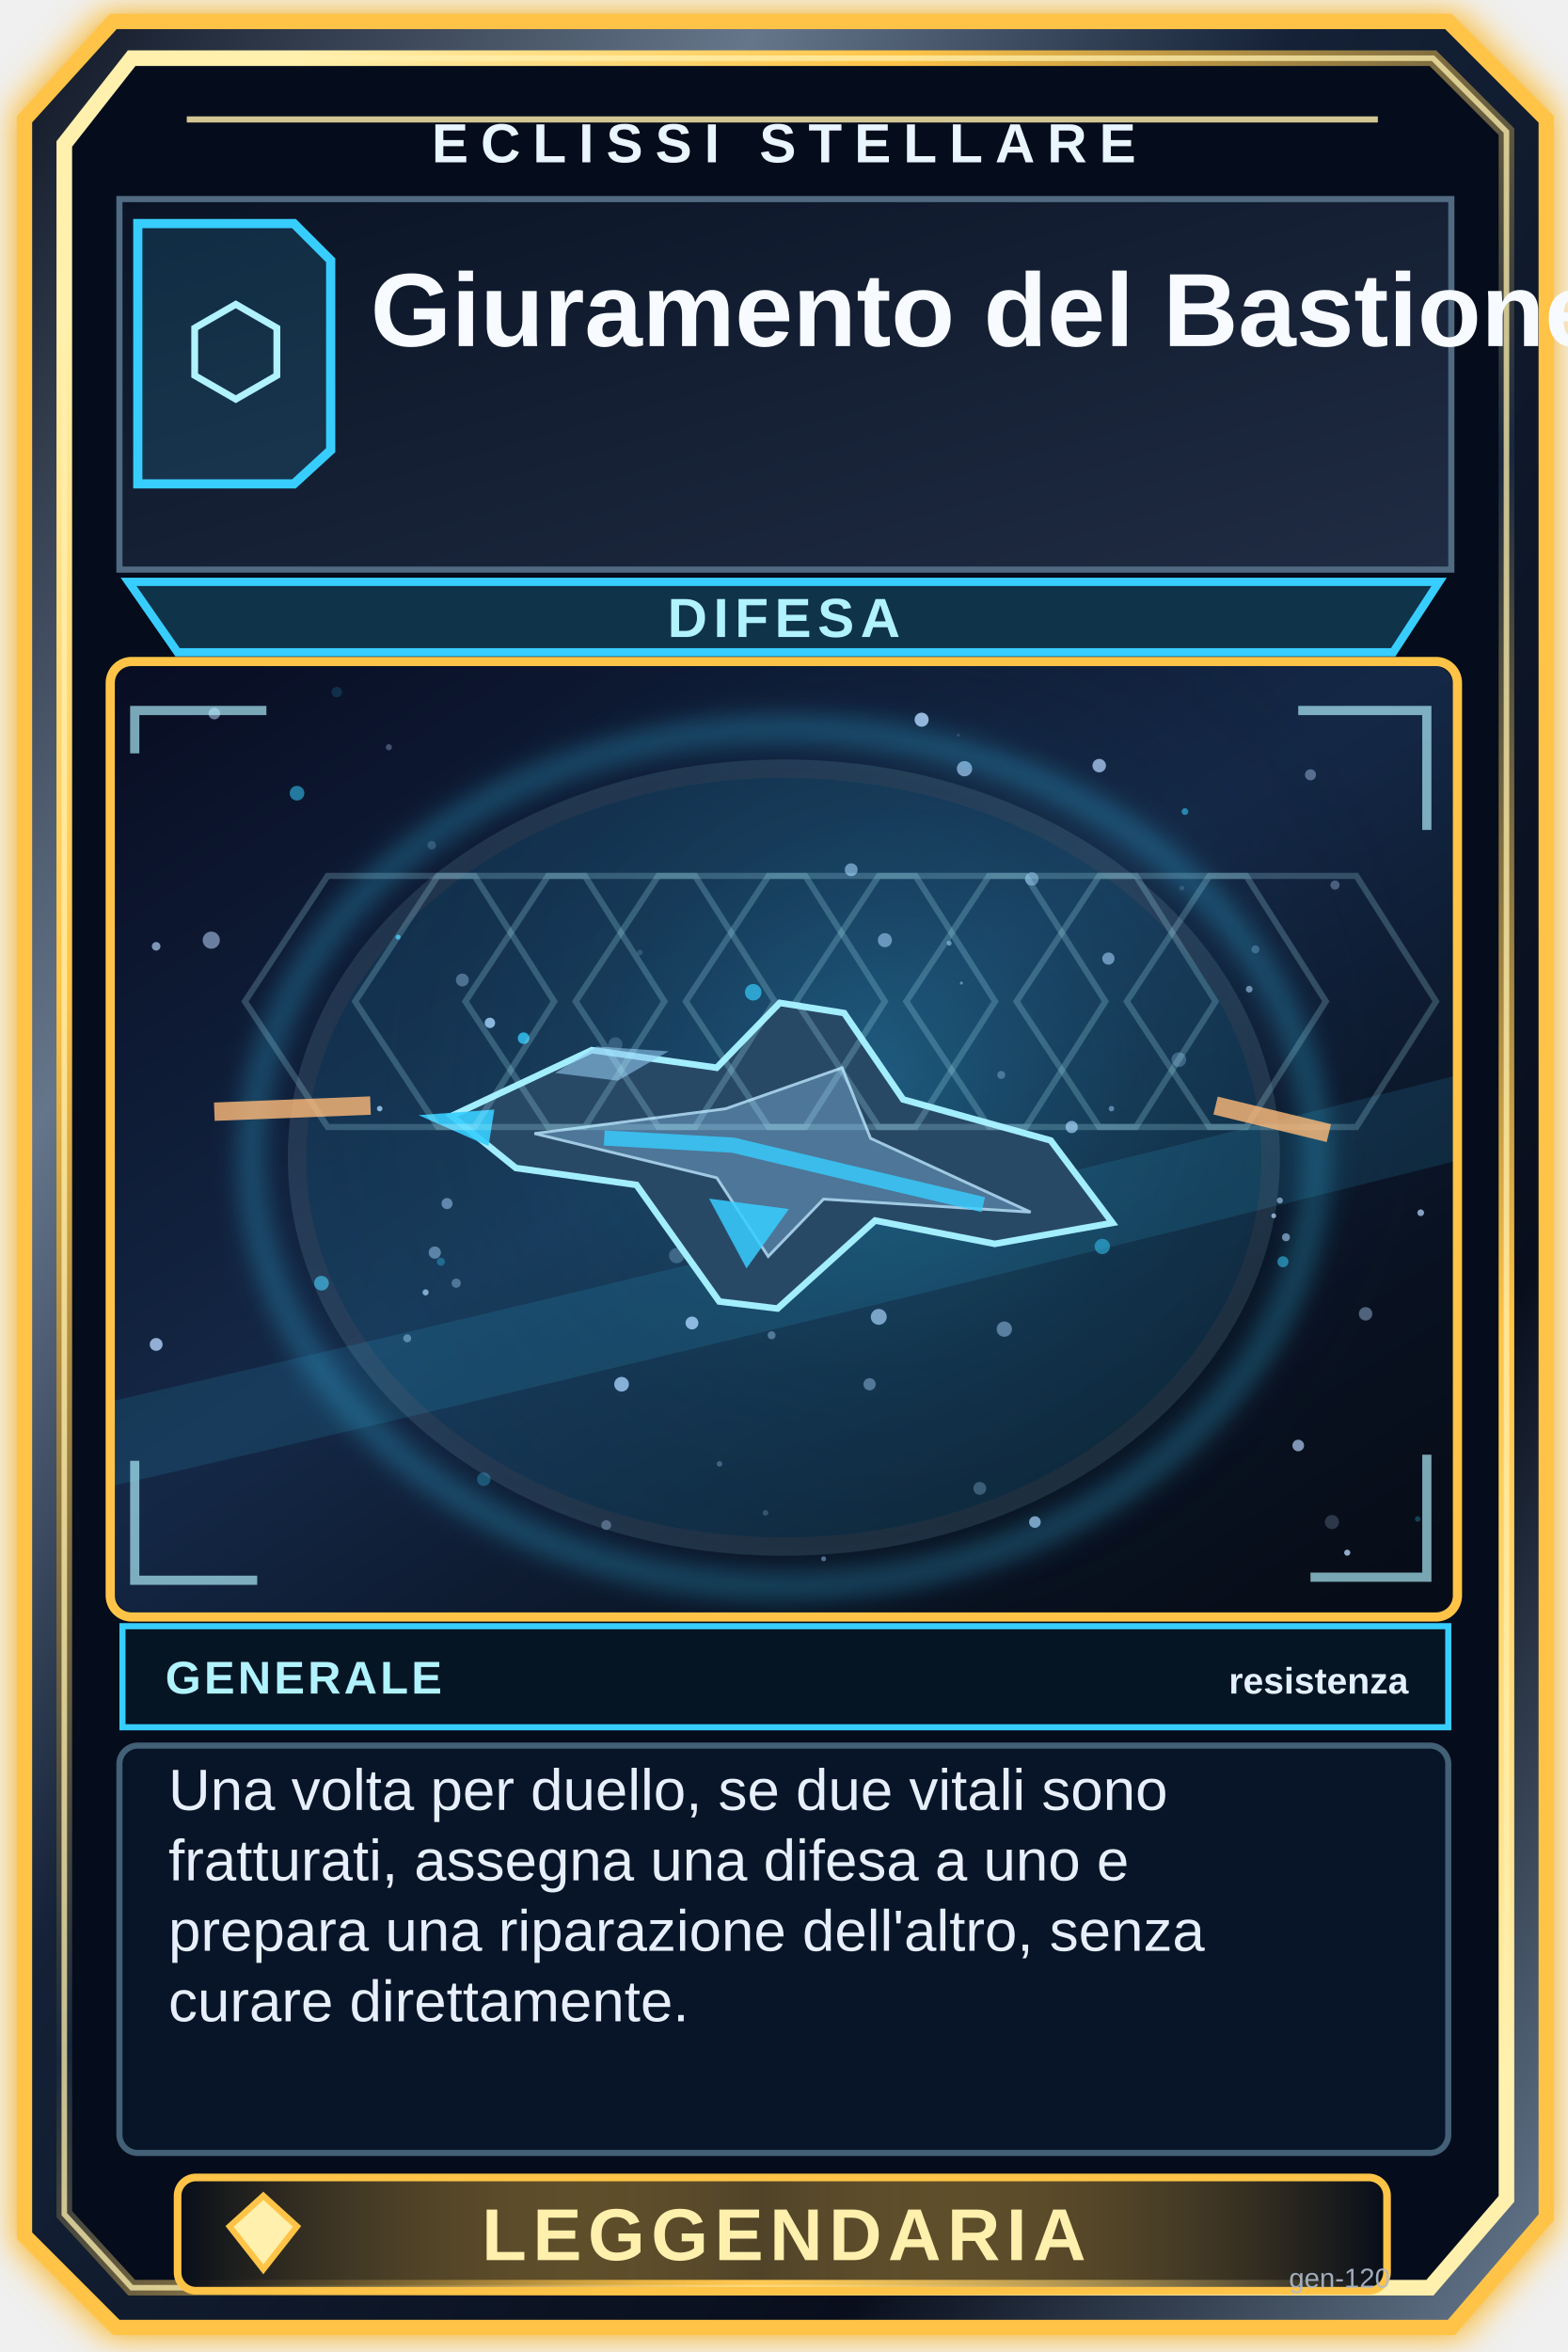
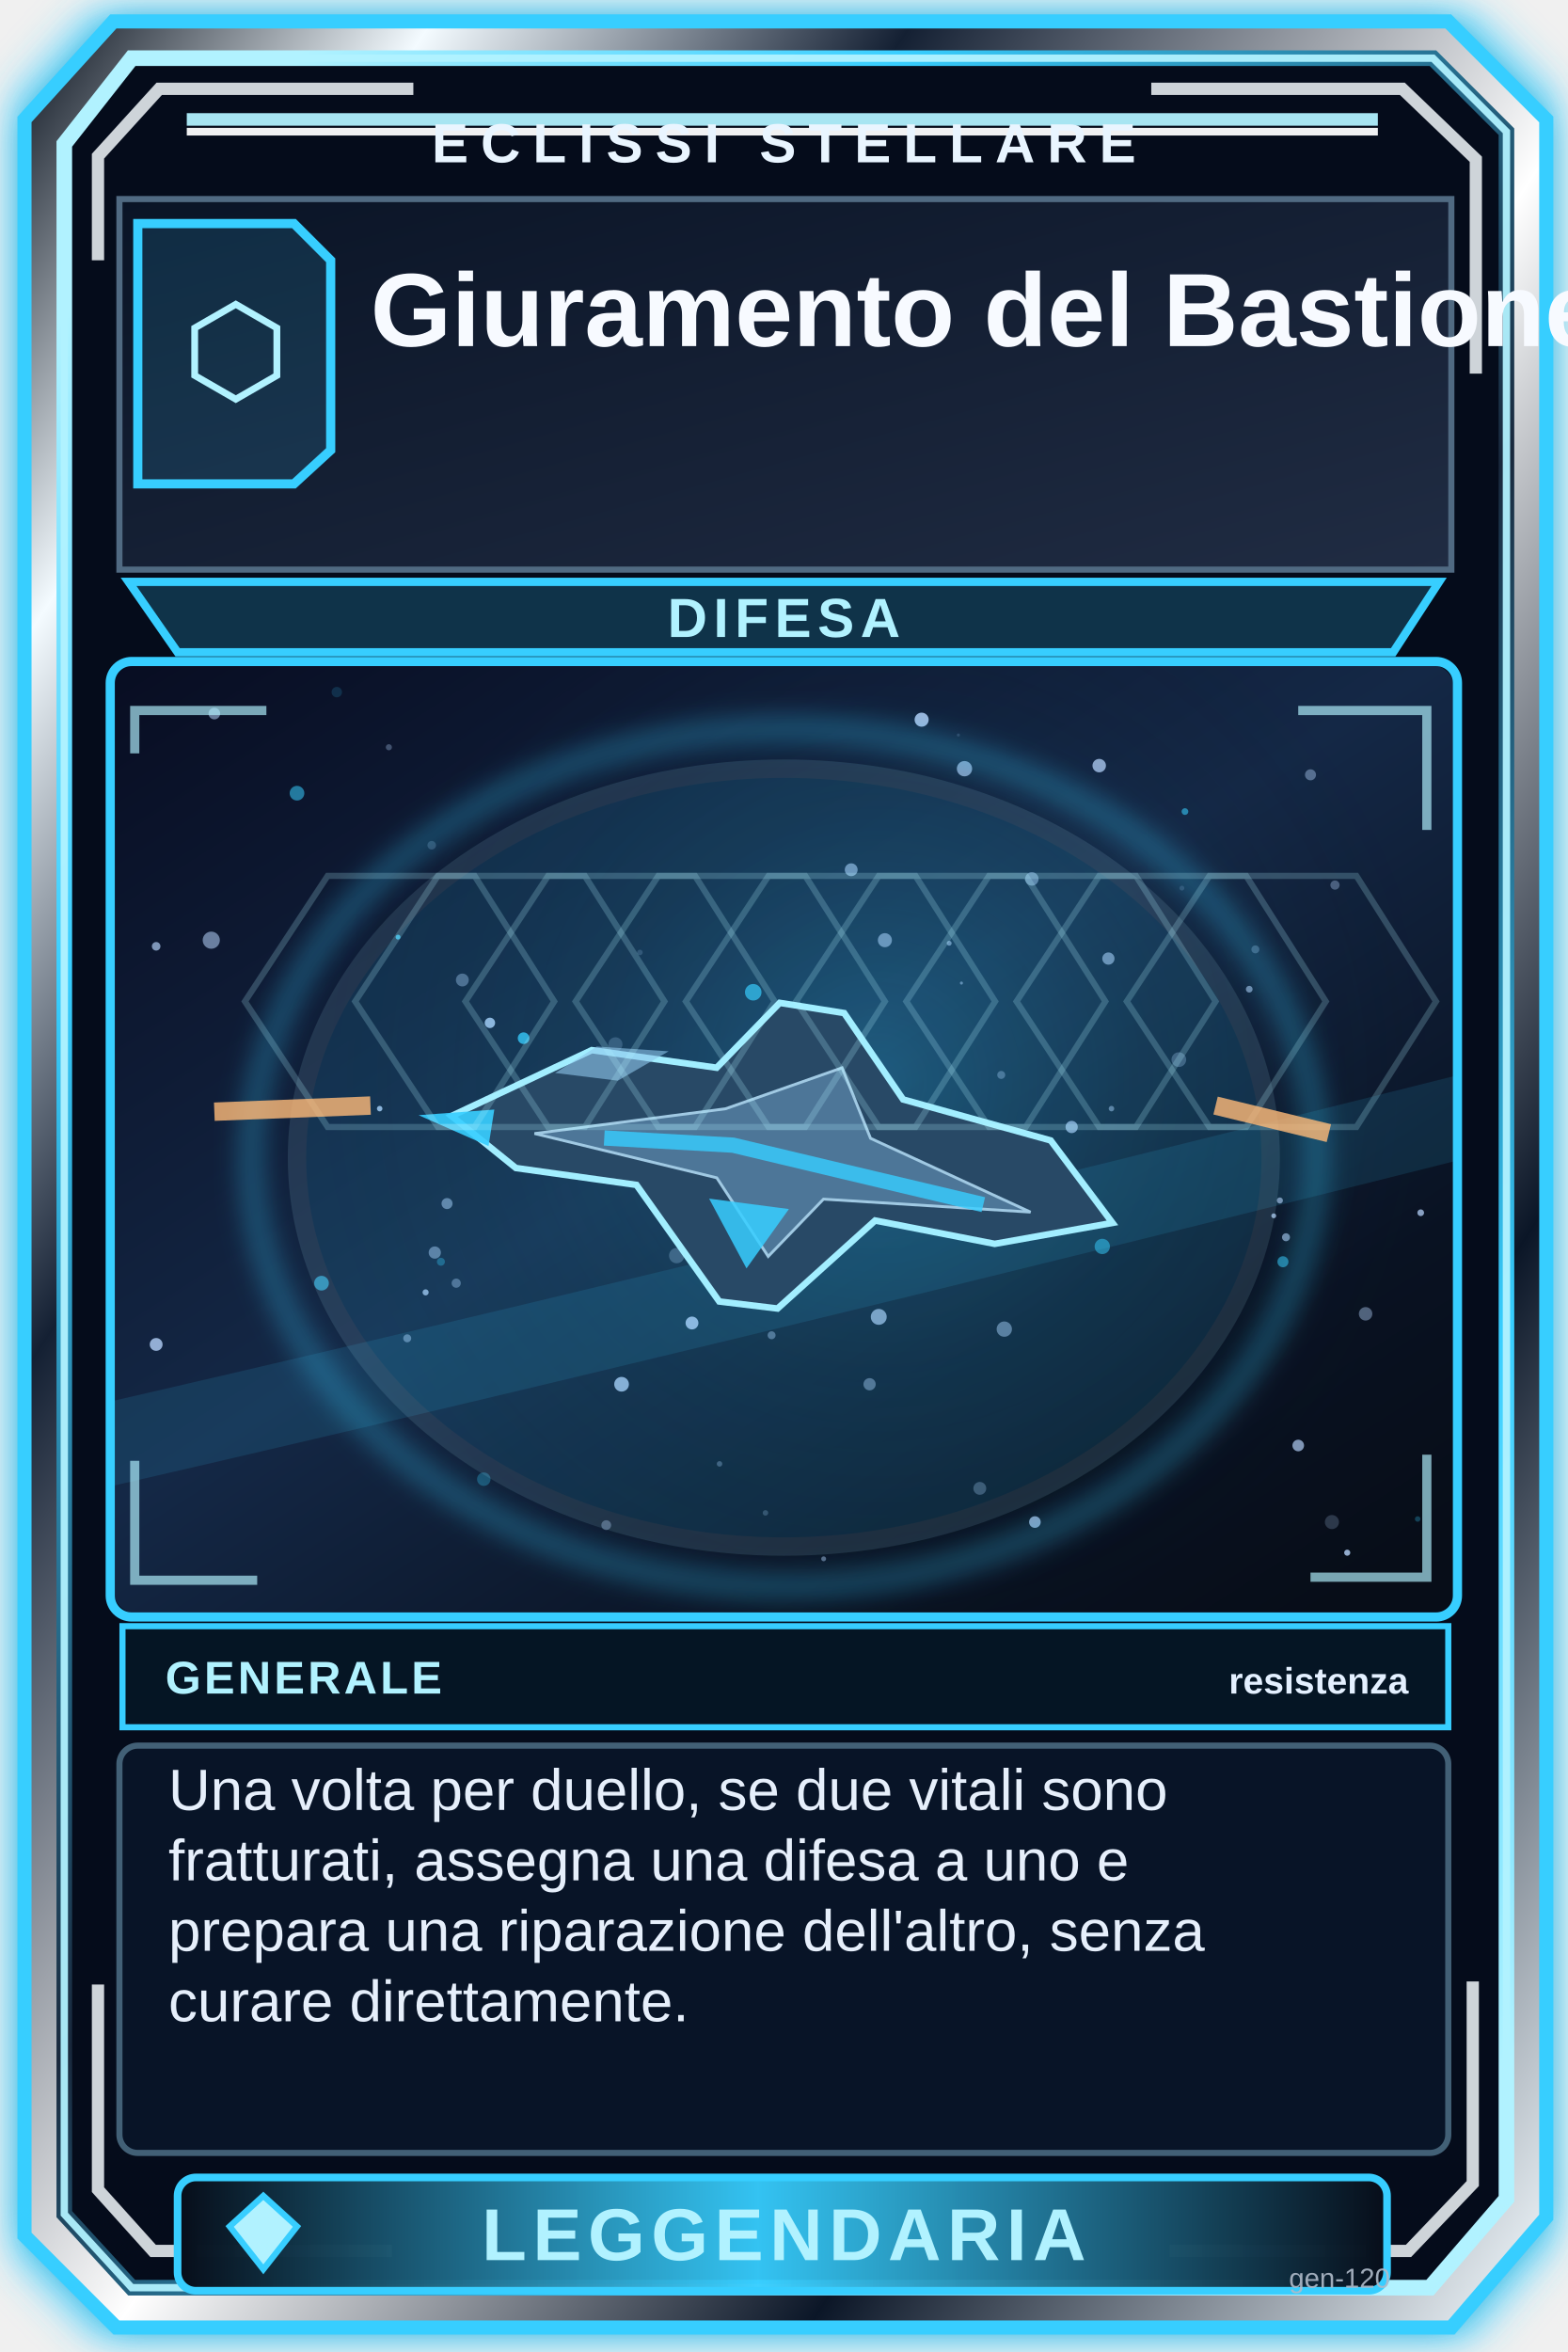
<svg xmlns="http://www.w3.org/2000/svg" width="512" height="768" viewBox="0 0 512 768" role="img" aria-label="Giuramento del Bastione · DIFESA · LEGGENDARIA">
  <defs>
    <linearGradient id="metal" x1="0" y1="0" x2="1" y2="1">
-       <stop stop-color="#111827" />
-       <stop offset=".24" stop-color="#66768a" />
-       <stop offset=".42" stop-color="#142136" />
-       <stop offset=".77" stop-color="#080e1c" />
-       <stop offset="1" stop-color="#66798e" />
+       <stop stop-color="#101824" />
+       <stop offset=".13" stop-color="#f4fbff" />
+       <stop offset=".29" stop-color="#142033" />
+       <stop offset=".53" stop-color="#ffffff" />
+       <stop offset=".76" stop-color="#0b1627" />
+       <stop offset="1" stop-color="#f4fbff" />
    </linearGradient>
    <linearGradient id="rim" x1=".15" y1="0" x2=".87" y2="1">
-       <stop stop-color="#fff0ad" />
-       <stop offset=".2" stop-color="#ffc447" />
+       <stop stop-color="#b1f2ff" />
+       <stop offset=".2" stop-color="#37ceff" />
      <stop offset=".52" stop-color="#19283c" />
-       <stop offset=".78" stop-color="#ffc447" />
-       <stop offset="1" stop-color="#fff0ad" />
+       <stop offset=".78" stop-color="#37ceff" />
+       <stop offset="1" stop-color="#b1f2ff" />
    </linearGradient>
    <linearGradient id="spaceSky" x1="0" y1="0" x2=".9" y2="1">
      <stop stop-color="#080d22" />
      <stop offset=".49" stop-color="#142846" />
      <stop offset=".82" stop-color="#091222" />
      <stop offset="1" stop-color="#070d18" />
    </linearGradient>
    <radialGradient id="planet">
      <stop stop-color="#37ceff" stop-opacity=".65" />
      <stop offset=".52" stop-color="#194761" stop-opacity=".42" />
      <stop offset="1" stop-color="#0a1529" stop-opacity=".05" />
    </radialGradient>
    <linearGradient id="titlePanel" x1="0" x2="1" y1="0" y2="1">
      <stop stop-color="#0a1426" />
      <stop offset="1" stop-color="#202c43" />
    </linearGradient>
    <linearGradient id="rarityShine" x1="0" y1="0" x2="1" y2="0">
      <stop stop-color="#070d19" />
-       <stop offset=".48" stop-color="#ffc447" stop-opacity=".30" />
+       <stop offset=".48" stop-color="#37ceff" stop-opacity="0.94" />
      <stop offset="1" stop-color="#070d19" />
    </linearGradient>
    <filter id="rimGlow" x="-30%" y="-30%" width="160%" height="160%">
-       <feGaussianBlur stdDeviation="5.3" />
+       <feGaussianBlur stdDeviation="6.8" />
    </filter>
    <filter id="beamGlow" x="-70%" y="-70%" width="240%" height="240%">
      <feGaussianBlur stdDeviation="4" />
    </filter>
    <clipPath id="artClip">
      <rect x="37" y="217" width="438" height="310" rx="8" />
    </clipPath>
  </defs>
-   <path d="M37 7H473L505 39V724L474 760H38L8 730V39Z" fill="#030712" stroke="#ffc447" stroke-width="10" filter="url(#rimGlow)" />
-   <path d="M37 7H473L505 39V724L474 760H38L8 730V39Z" fill="url(#metal)" stroke="#ffc447" stroke-width="5" />
+   <path d="M37 7H473L505 39V724L474 760H38L8 730V39Z" fill="#030712" stroke="#37ceff" stroke-width="11.2" opacity="0.98" filter="url(#rimGlow)" />
+   <path d="M37 7H473L505 39V724L474 760H38L8 730V39Z" fill="url(#metal)" stroke="#37ceff" stroke-width="4.6" />
  <path d="M43 19H468L492 43V718L467 747H43L21 723V47Z" fill="#050c1b" stroke="url(#rim)" stroke-width="5.1" />
-   <path d="M43 19H468L492 43V718L467 747H43L21 723V47Z" fill="none" stroke="#fff0ad" stroke-width="1.8" opacity=".75" />
-   <path d="M61 39H450" stroke="#fff0ad" stroke-width="2" opacity=".82" />
+   <path d="M43 19H468L492 43V718L467 747H43L21 723V47Z" fill="none" stroke="#b1f2ff" stroke-width="2.4" opacity="0.94" />
+   <path d="M61 39H450" stroke="#b1f2ff" stroke-width="4.1" opacity="0.94" />
+   <path d="M32 85V51L52 29H135 M376 29H458L482 52V122 M32 648V715L50 735H128 M382 735H460L481 713V647" fill="none" stroke="#f7fcff" stroke-width="4" opacity="0.83" />
+   <path d="M61 43H450" stroke="#fff" stroke-width="2.5" opacity="0.94" />
  <text x="256" y="53" text-anchor="middle" fill="#e9f5ff" font-size="18" font-family="Arial, sans-serif" font-weight="700" letter-spacing="4">ECLISSI STELLARE</text>
  <path d="M39 65H474V186H39Z" fill="url(#titlePanel)" stroke="#506a82" stroke-width="2" />
  <path d="M45 73H96L108 85V147L96 158H45Z" fill="#37ceff" fill-opacity=".13" stroke="#37ceff" stroke-width="3" />
  <text x="77" y="128" text-anchor="middle" fill="#b1f2ff" font-family="Arial, sans-serif" font-size="40" font-weight="bold">⬡</text>
  <text x="121" y="113" fill="#f7faff" font-family="Arial,sans-serif" font-size="34" font-weight="800">Giuramento del Bastione</text>
  <path d="M42 190H470L455 213H58Z" fill="#37ceff" fill-opacity=".20" stroke="#37ceff" stroke-width="2.7" />
  <text x="256" y="208" text-anchor="middle" fill="#b1f2ff" font-family="Arial,sans-serif" font-size="18" font-weight="900" letter-spacing="2">DIFESA</text>
  <g clip-path="url(#artClip)">
    <rect x="37" y="217" width="438" height="310" fill="url(#spaceSky)" />
    <circle cx="287" cy="353" r="181" fill="url(#planet)" opacity=".34" />
    <path d="M12 477Q218 430 508 357" fill="none" stroke="#37ceff" stroke-width="27" opacity=".12" />
    <circle cx="110" cy="226" r="1.7" fill="#37ceff" opacity="0.16" />
    <circle cx="284" cy="452" r="2.0" fill="#b9d7ff" opacity="0.42" />
    <circle cx="69" cy="307" r="2.8" fill="#b9d7ff" opacity="0.54" />
    <circle cx="328" cy="434" r="2.5" fill="#b9d7ff" opacity="0.47" />
    <circle cx="269" cy="509" r="0.8" fill="#b9d7ff" opacity="0.44" />
    <circle cx="410" cy="310" r="1.3" fill="#b9d7ff" opacity="0.28" />
    <circle cx="105" cy="419" r="2.4" fill="#37ceff" opacity="0.59" />
    <circle cx="252" cy="436" r="1.3" fill="#b9d7ff" opacity="0.41" />
    <circle cx="142" cy="409" r="2.0" fill="#b9d7ff" opacity="0.47" />
    <circle cx="151" cy="320" r="2.1" fill="#b9d7ff" opacity="0.38" />
    <circle cx="289" cy="307" r="2.3" fill="#b9d7ff" opacity="0.55" />
    <circle cx="124" cy="362" r="0.9" fill="#b9d7ff" opacity="0.79" />
    <circle cx="130" cy="306" r="0.8" fill="#37ceff" opacity="0.76" />
    <circle cx="363" cy="362" r="0.9" fill="#b9d7ff" opacity="0.47" />
    <circle cx="146" cy="393" r="1.8" fill="#b9d7ff" opacity="0.50" />
    <circle cx="436" cy="289" r="1.5" fill="#b9d7ff" opacity="0.34" />
    <circle cx="386" cy="290" r="0.8" fill="#b9d7ff" opacity="0.17" />
    <circle cx="221" cy="410" r="2.5" fill="#b9d7ff" opacity="0.27" />
    <circle cx="463" cy="496" r="0.9" fill="#37ceff" opacity="0.27" />
    <circle cx="440" cy="507" r="1.0" fill="#b9d7ff" opacity="0.78" />
    <circle cx="416" cy="397" r="0.8" fill="#b9d7ff" opacity="0.71" />
    <circle cx="235" cy="478" r="0.9" fill="#b9d7ff" opacity="0.31" />
    <circle cx="327" cy="351" r="1.3" fill="#b9d7ff" opacity="0.34" />
    <circle cx="310" cy="308" r="0.8" fill="#b9d7ff" opacity="0.54" />
    <circle cx="387" cy="265" r="1.1" fill="#37ceff" opacity="0.56" />
    <circle cx="141" cy="276" r="1.4" fill="#b9d7ff" opacity="0.21" />
    <circle cx="139" cy="422" r="1.0" fill="#b9d7ff" opacity="0.72" />
    <circle cx="313" cy="240" r="0.5" fill="#b9d7ff" opacity="0.17" />
    <circle cx="301" cy="235" r="2.3" fill="#b9d7ff" opacity="0.81" />
    <circle cx="209" cy="311" r="0.9" fill="#b9d7ff" opacity="0.19" />
    <circle cx="360" cy="407" r="2.5" fill="#37ceff" opacity="0.51" />
    <circle cx="408" cy="323" r="1.1" fill="#b9d7ff" opacity="0.56" />
    <circle cx="446" cy="429" r="2.2" fill="#b9d7ff" opacity="0.41" />
    <circle cx="418" cy="392" r="1.0" fill="#b9d7ff" opacity="0.59" />
    <circle cx="259" cy="337" r="2.3" fill="#b9d7ff" opacity="0.72" />
    <circle cx="278" cy="284" r="2.1" fill="#b9d7ff" opacity="0.58" />
    <circle cx="144" cy="412" r="1.3" fill="#37ceff" opacity="0.33" />
    <circle cx="51" cy="439" r="2.1" fill="#b9d7ff" opacity="0.77" />
    <circle cx="70" cy="233" r="1.9" fill="#b9d7ff" opacity="0.53" />
    <circle cx="202" cy="367" r="2.4" fill="#b9d7ff" opacity="0.48" />
    <circle cx="337" cy="287" r="2.2" fill="#b9d7ff" opacity="0.48" />
    <circle cx="287" cy="430" r="2.6" fill="#b9d7ff" opacity="0.67" />
    <circle cx="171" cy="339" r="1.9" fill="#37ceff" opacity="0.77" />
    <circle cx="237" cy="415" r="1.8" fill="#b9d7ff" opacity="0.23" />
    <circle cx="200" cy="355" r="1.3" fill="#b9d7ff" opacity="0.56" />
    <circle cx="385" cy="346" r="2.4" fill="#b9d7ff" opacity="0.29" />
    <circle cx="250" cy="494" r="0.9" fill="#b9d7ff" opacity="0.24" />
    <circle cx="238" cy="390" r="2.4" fill="#b9d7ff" opacity="0.26" />
    <circle cx="158" cy="483" r="2.2" fill="#37ceff" opacity="0.29" />
    <circle cx="269" cy="406" r="2.0" fill="#b9d7ff" opacity="0.59" />
    <circle cx="191" cy="366" r="1.4" fill="#b9d7ff" opacity="0.43" />
    <circle cx="314" cy="321" r="0.5" fill="#b9d7ff" opacity="0.49" />
    <circle cx="201" cy="341" r="2.3" fill="#b9d7ff" opacity="0.22" />
    <circle cx="133" cy="437" r="1.3" fill="#b9d7ff" opacity="0.45" />
    <circle cx="97" cy="259" r="2.4" fill="#37ceff" opacity="0.54" />
    <circle cx="428" cy="253" r="1.8" fill="#b9d7ff" opacity="0.41" />
    <circle cx="338" cy="497" r="1.9" fill="#b9d7ff" opacity="0.69" />
    <circle cx="464" cy="396" r="1.1" fill="#b9d7ff" opacity="0.72" />
    <circle cx="320" cy="486" r="2.1" fill="#b9d7ff" opacity="0.29" />
    <circle cx="424" cy="472" r="1.9" fill="#b9d7ff" opacity="0.67" />
    <circle cx="202" cy="347" r="2.6" fill="#37ceff" opacity="0.69" />
    <circle cx="362" cy="313" r="2.0" fill="#b9d7ff" opacity="0.57" />
    <circle cx="203" cy="452" r="2.4" fill="#b9d7ff" opacity="0.76" />
    <circle cx="51" cy="309" r="1.4" fill="#b9d7ff" opacity="0.66" />
    <circle cx="350" cy="368" r="2.0" fill="#b9d7ff" opacity="0.67" />
    <circle cx="127" cy="244" r="1.0" fill="#b9d7ff" opacity="0.31" />
    <circle cx="246" cy="324" r="2.7" fill="#37ceff" opacity="0.68" />
    <circle cx="276" cy="385" r="0.6" fill="#b9d7ff" opacity="0.63" />
    <circle cx="160" cy="334" r="1.7" fill="#b9d7ff" opacity="0.80" />
    <circle cx="435" cy="497" r="2.3" fill="#b9d7ff" opacity="0.21" />
    <circle cx="420" cy="404" r="1.3" fill="#b9d7ff" opacity="0.58" />
    <circle cx="315" cy="251" r="2.5" fill="#b9d7ff" opacity="0.65" />
    <circle cx="419" cy="412" r="1.8" fill="#37ceff" opacity="0.53" />
    <circle cx="226" cy="432" r="2.1" fill="#b9d7ff" opacity="0.79" />
    <circle cx="198" cy="498" r="1.6" fill="#b9d7ff" opacity="0.34" />
    <circle cx="226" cy="357" r="0.8" fill="#b9d7ff" opacity="0.75" />
    <circle cx="359" cy="250" r="2.2" fill="#b9d7ff" opacity="0.72" />
    <circle cx="149" cy="419" r="1.5" fill="#b9d7ff" opacity="0.39" />
    <g transform="translate(256 378) rotate(9) scale(0.71)">
      <path d="M-154 5 L-95 -35 L-37 -36 L-13 -70 L17 -70 L50 -35 L120 -27 L154 6 L102 24 L46 22 L8 69 L-19 70 L-65 23 L-121 24 Z" fill="#273852" stroke="#b1f2ff" stroke-width="3" />
      <path d="M-115 7 L-30 -18 L20 -45 L38 -15 L116 7 L21 16 L0 46 L-29 14Z" fill="#516b8a" stroke="#afc9df" stroke-width="1.3" />
      <path d="M-83 4 L-24 -2 L28 2 L94 7" fill="none" stroke="#37ceff" stroke-width="7" opacity=".8" />
      <path d="M-31 24 L-9 53 L6 23" fill="#37ceff" opacity=".85" />
      <path d="M-135 -1 L-169 7 L-135 16" fill="#37ceff" opacity=".9" />
      <path d="M-110 -22 L-81 -23 L-60 -40 L-93 -37 Z" fill="#99c4e8" opacity=".6" />
    </g>
    <ellipse cx="256" cy="378" rx="159" ry="127" fill="#37ceff" opacity=".12" stroke="#b1f2ff" stroke-width="6" />
    <ellipse cx="256" cy="378" rx="174" ry="140" fill="none" stroke="#37ceff" stroke-width="8" opacity=".3" filter="url(#beamGlow)" />
    <path d="M107 286l-27 41l27 41l48 0l26-41l-26-41z" fill="none" stroke="#b1f2ff" stroke-width="2" opacity=".22" />
    <path d="M143 286l-27 41l27 41l48 0l26-41l-26-41z" fill="none" stroke="#b1f2ff" stroke-width="2" opacity=".22" />
    <path d="M179 286l-27 41l27 41l48 0l26-41l-26-41z" fill="none" stroke="#b1f2ff" stroke-width="2" opacity=".22" />
    <path d="M215 286l-27 41l27 41l48 0l26-41l-26-41z" fill="none" stroke="#b1f2ff" stroke-width="2" opacity=".22" />
    <path d="M251 286l-27 41l27 41l48 0l26-41l-26-41z" fill="none" stroke="#b1f2ff" stroke-width="2" opacity=".22" />
    <path d="M287 286l-27 41l27 41l48 0l26-41l-26-41z" fill="none" stroke="#b1f2ff" stroke-width="2" opacity=".22" />
    <path d="M323 286l-27 41l27 41l48 0l26-41l-26-41z" fill="none" stroke="#b1f2ff" stroke-width="2" opacity=".22" />
    <path d="M359 286l-27 41l27 41l48 0l26-41l-26-41z" fill="none" stroke="#b1f2ff" stroke-width="2" opacity=".22" />
    <path d="M395 286l-27 41l27 41l48 0l26-41l-26-41z" fill="none" stroke="#b1f2ff" stroke-width="2" opacity=".22" />
    <path d="M70 363L121 361M434 370L397 361" stroke="#ffba78" stroke-width="6" opacity=".8" />
    <path d="M44 246V232H87 M424 232h42v39 M44 477v39h40 M428 515h38v-40" stroke="#b1f2ff" stroke-width="3" fill="none" opacity=".67" />
  </g>
-   <rect x="36" y="216" width="440" height="312" rx="7" fill="none" stroke="#ffc447" stroke-width="3" />
+   <rect x="36" y="216" width="440" height="312" rx="7" fill="none" stroke="#37ceff" stroke-width="3" />
  <path d="M40 531H473V564H40Z" fill="#051524" stroke="#37ceff" stroke-width="2" />
  <text x="54" y="553" fill="#b1f2ff" font-family="Arial,sans-serif" font-size="15" font-weight="bold" letter-spacing="1">GENERALE</text>
  <text x="460" y="553" text-anchor="end" fill="#e4f0ff" font-family="Arial,sans-serif" font-size="12" font-weight="bold">resistenza</text>
  <rect x="39" y="570" width="434" height="133" rx="6" fill="#081427" stroke="#426076" stroke-width="2" />
  <text x="55" y="591" fill="#e6effb" font-size="19" font-family="Arial,sans-serif">Una volta per duello, se due vitali sono</text>
  <text x="55" y="614" fill="#e6effb" font-size="19" font-family="Arial,sans-serif">fratturati, assegna una difesa a uno e</text>
  <text x="55" y="637" fill="#e6effb" font-size="19" font-family="Arial,sans-serif">prepara una riparazione dell'altro, senza</text>
  <text x="55" y="660" fill="#e6effb" font-size="19" font-family="Arial,sans-serif">curare direttamente.</text>
-   <rect x="58" y="711" width="395" height="37" rx="6" fill="url(#rarityShine)" stroke="#ffc447" stroke-width="2.5" />
-   <path d="M75 727l11 -10l11 10l-11 14Z" fill="#fff0ad" stroke="#ffc447" stroke-width="2" />
-   <text x="256" y="738" fill="#fff0ad" text-anchor="middle" font-family="Arial,sans-serif" font-size="24" font-weight="900" letter-spacing="2">LEGGENDARIA</text>
+   <rect x="58" y="711" width="395" height="37" rx="6" fill="url(#rarityShine)" stroke="#37ceff" stroke-width="2.5" />
+   <path d="M75 727l11 -10l11 10l-11 14Z" fill="#b1f2ff" stroke="#37ceff" stroke-width="2" />
+   <text x="256" y="738" fill="#b1f2ff" text-anchor="middle" font-family="Arial,sans-serif" font-size="24" font-weight="900" letter-spacing="2">LEGGENDARIA</text>
  <text x="454" y="747" fill="#afbac9" font-family="Arial,sans-serif" font-size="9" text-anchor="end" opacity=".9">gen-120</text>
</svg>
